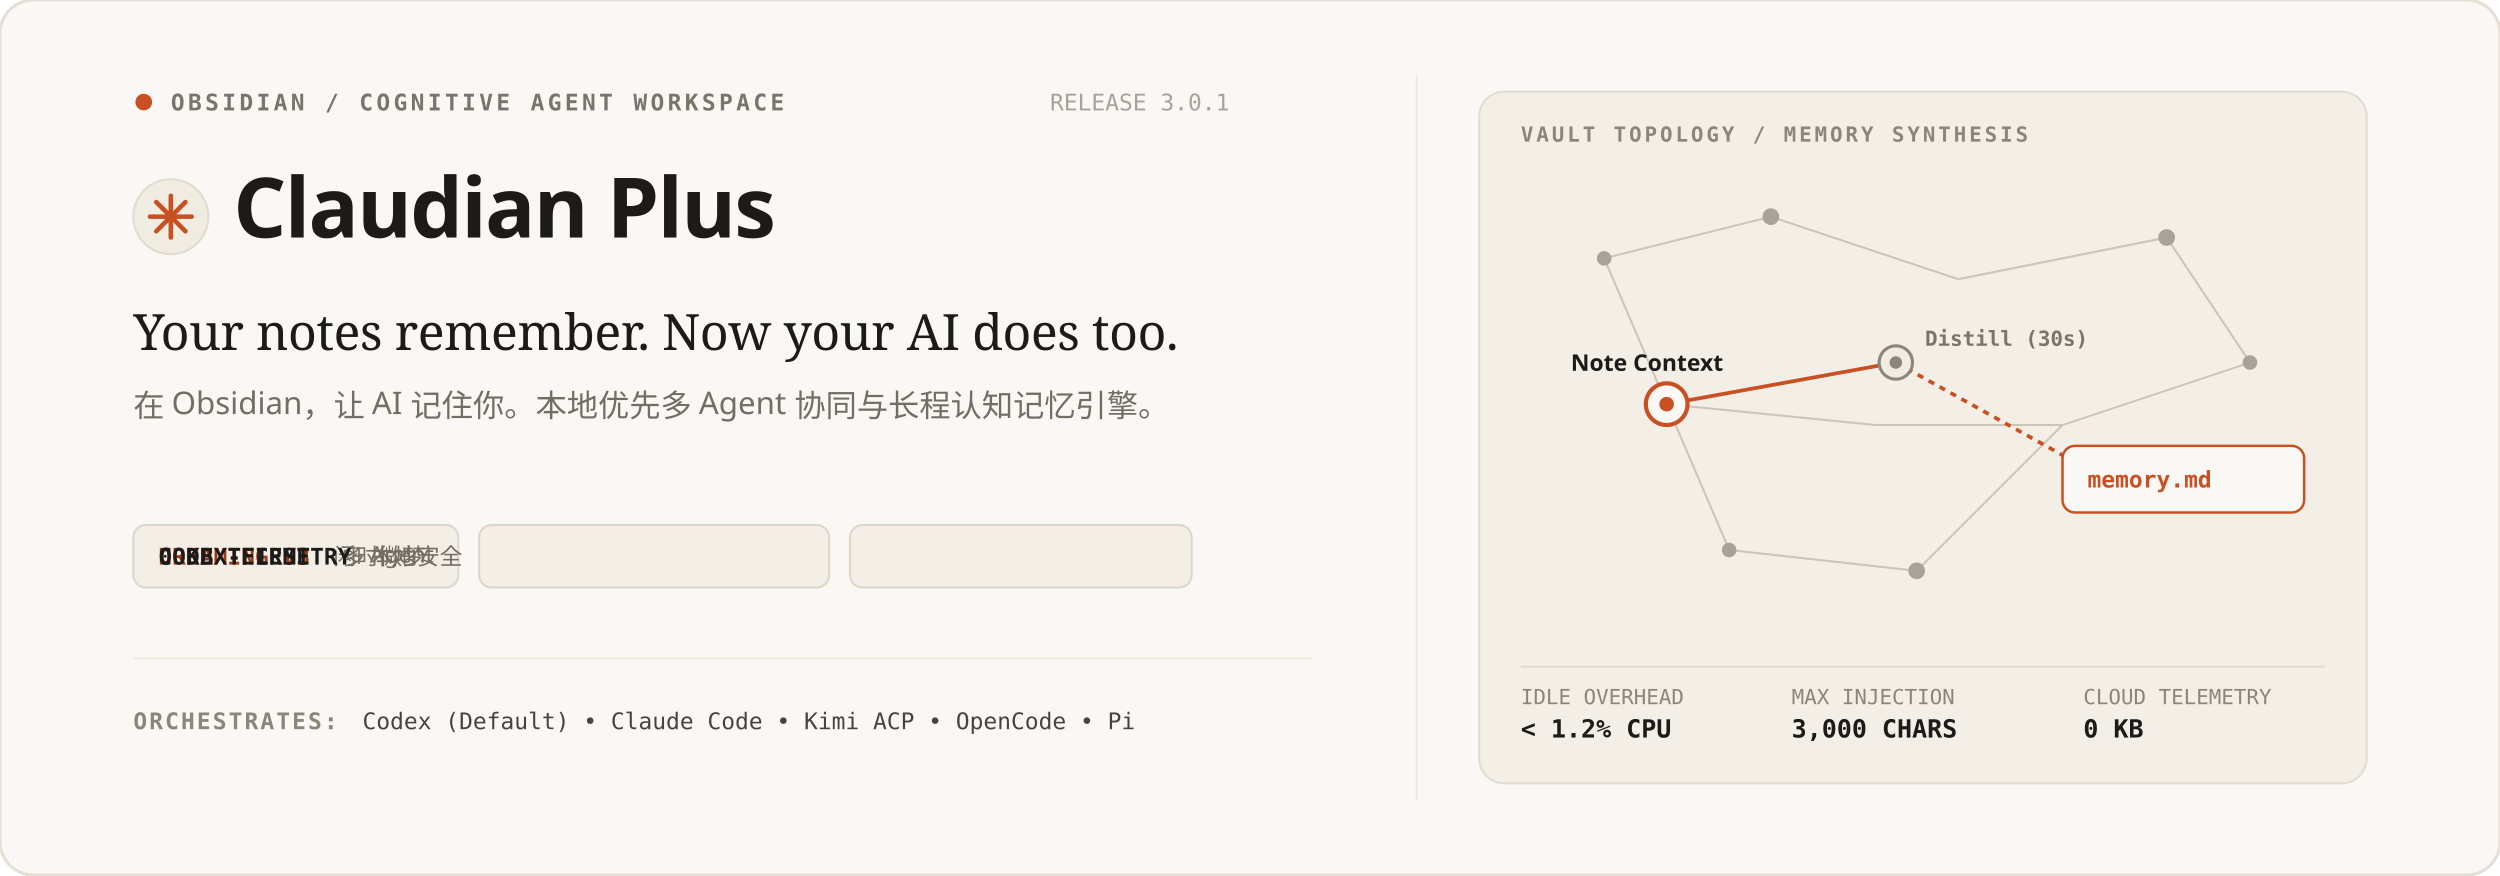
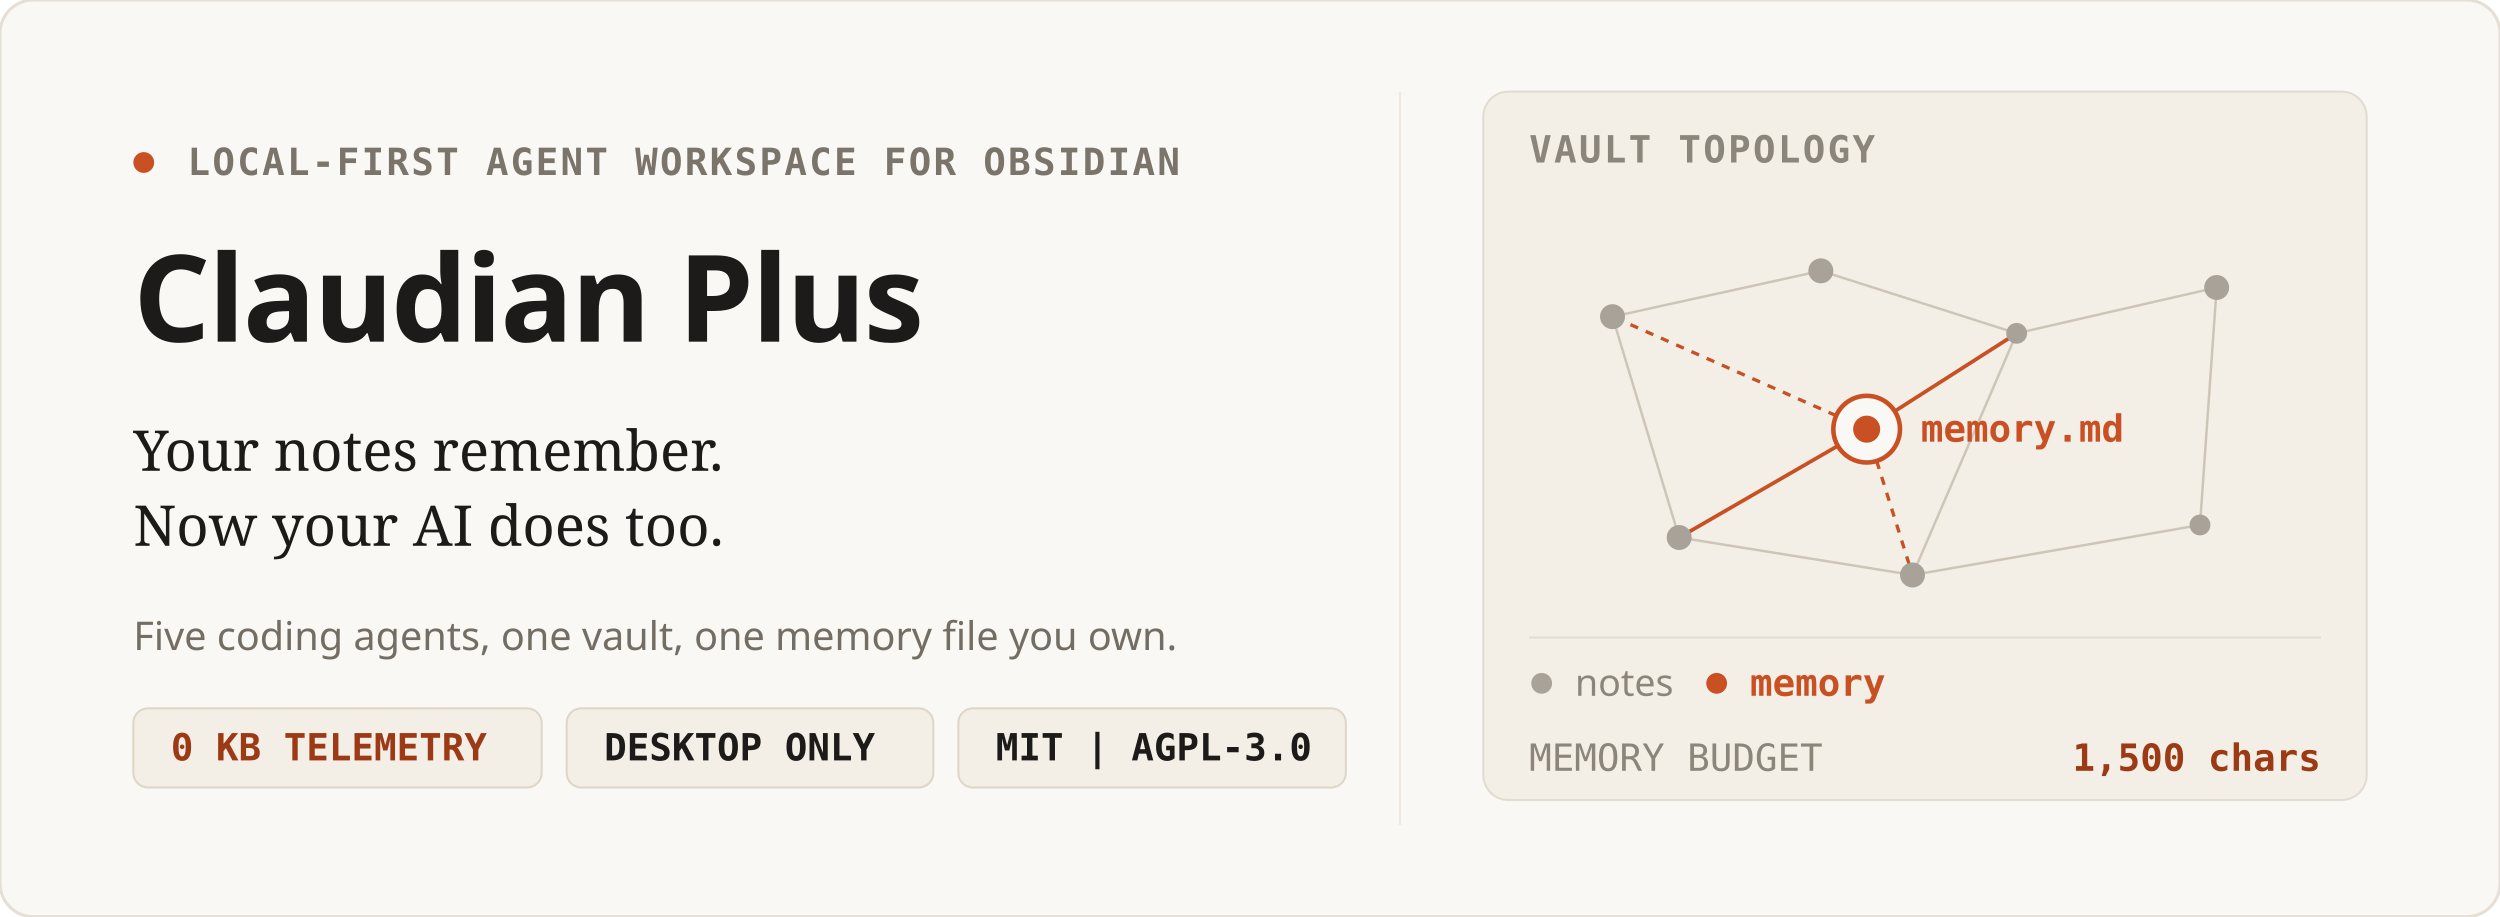
- <svg xmlns="http://www.w3.org/2000/svg" viewBox="0 0 1200 420" width="100%" height="100%">
+ <svg xmlns="http://www.w3.org/2000/svg" viewBox="0 0 1200 440" width="100%" height="100%" role="img" aria-labelledby="cpHeroTitle cpHeroDesc">
  <defs>
    <style>
      .serif { font-family: "Charter", "Georgia", "Cambria", "Songti SC", "Source Han Serif SC", serif; }
      .sans { font-family: -apple-system, BlinkMacSystemFont, "Segoe UI", "PingFang SC", "Noto Sans", sans-serif; }
      .mono { font-family: ui-monospace, "SF Mono", "Cascadia Code", "Fira Code", monospace; }
    </style>
  </defs>
-   <rect x="0" y="0" width="1200" height="420" rx="16" fill="#FAF8F5" stroke="#E6DFD5" stroke-width="1.5" />
-   <g stroke="#EFE9DE" stroke-width="1">
-     <line x1="680" y1="36" x2="680" y2="384" />
-     <line x1="64" y1="316" x2="630" y2="316" />
-   </g>
-   <g transform="translate(64, 44)">
-     <circle cx="5" cy="5" r="4" fill="#C85023" />
-     <text x="18" y="9" class="mono" font-size="11" font-weight="600" fill="#7A746B" letter-spacing="1.6">OBSIDIAN / COGNITIVE AGENT WORKSPACE</text>
-     <text x="440" y="9" class="mono" font-size="11" fill="#A8A298">RELEASE 3.0.1</text>
-   </g>
-   <g transform="translate(64, 114)">
-     <g transform="translate(0, -28)">
-       <circle cx="18" cy="18" r="18" fill="#F0ECE1" stroke="#E2DBD0" stroke-width="1" />
-       <path d="M 18 8 L 18 28 M 8 18 L 28 18 M 11 11 L 25 25 M 11 25 L 25 11" stroke="#C85023" stroke-width="2.2" stroke-linecap="round" />
-     </g>
-     <text x="48" y="0" class="sans" font-size="40" font-weight="700" fill="#1C1B19" letter-spacing="-0.8">Claudian Plus</text>
-   </g>
-   <g transform="translate(64, 168)">
-     <text x="0" y="0" class="serif" font-size="24" font-weight="400" fill="#1C1B19" letter-spacing="-0.2">
-       Your notes remember. Now your AI does too.
-     </text>
-     <text x="0" y="32" class="sans" font-size="15" font-weight="400" fill="#736D64" line-height="1.6">
-       在 Obsidian，让 AI 记住你。本地优先多 Agent 协同与长程认知记忆引擎。
-     </text>
-   </g>
-   <g transform="translate(64, 252)">
-     <rect x="0" y="0" width="156" height="30" rx="6" fill="#F4EFE6" stroke="#DED6C8" stroke-width="1" />
-     <text x="12" y="19" class="mono" font-size="11" font-weight="600" fill="#9C3A16">DREAMING V3</text>
-     <text x="96" y="19" class="sans" font-size="11" fill="#736D64">闲时微梦</text>
-     <rect x="166" y="0" width="168" height="30" rx="6" fill="#F4EFE6" stroke="#DED6C8" stroke-width="1" />
-     <text x="12" y="19" class="mono" font-size="11" font-weight="600" fill="#1C1B19">CODEX-FIRST</text>
-     <text x="100" y="19" class="sans" font-size="11" fill="#736D64">多 Agent</text>
-     <rect x="344" y="0" width="164" height="30" rx="6" fill="#F4EFE6" stroke="#DED6C8" stroke-width="1" />
-     <text x="12" y="19" class="mono" font-size="11" font-weight="600" fill="#1C1B19">0 KB TELEMETRY</text>
-     <text x="114" y="19" class="sans" font-size="11" fill="#736D64">本地安全</text>
-   </g>
-   <g transform="translate(64, 350)">
-     <text x="0" y="0" class="mono" font-size="11" font-weight="600" fill="#8C857B" letter-spacing="1">ORCHESTRATES:</text>
-     <text x="110" y="0" class="mono" font-size="11" fill="#47433E">Codex (Default)  •  Claude Code  •  Kimi ACP  •  OpenCode  •  Pi</text>
-   </g>
-   <g transform="translate(710, 44)">
-     <rect x="0" y="0" width="426" height="332" rx="12" fill="#F4EFE6" stroke="#E2DBD0" stroke-width="1" />
-     <g transform="translate(20, 24)">
-       <text x="0" y="0" class="mono" font-size="10" font-weight="600" fill="#8C857B" letter-spacing="1.4">VAULT TOPOLOGY / MEMORY SYNTHESIS</text>
-     </g>
-     <g stroke="#CDC5B7" stroke-width="1">
-       <line x1="60" y1="80" x2="140" y2="60" />
-       <line x1="140" y1="60" x2="230" y2="90" />
-       <line x1="60" y1="80" x2="90" y2="150" />
-       <line x1="90" y1="150" x2="190" y2="160" />
-       <line x1="230" y1="90" x2="330" y2="70" />
-       <line x1="330" y1="70" x2="370" y2="130" />
-       <line x1="190" y1="160" x2="280" y2="160" />
-       <line x1="280" y1="160" x2="370" y2="130" />
-       <line x1="90" y1="150" x2="120" y2="220" />
-       <line x1="120" y1="220" x2="210" y2="230" />
-       <line x1="210" y1="230" x2="280" y2="160" />
-     </g>
-     <line x1="90" y1="150" x2="200" y2="130" stroke="#C85023" stroke-width="1.8" />
-     <line x1="200" y1="130" x2="290" y2="180" stroke="#C85023" stroke-width="1.8" stroke-dasharray="3 3" />
-     <circle cx="60" cy="80" r="3.5" fill="#A8A298" />
-     <circle cx="140" cy="60" r="4" fill="#A8A298" />
-     <circle cx="330" cy="70" r="4" fill="#A8A298" />
-     <circle cx="370" cy="130" r="3.5" fill="#A8A298" />
-     <circle cx="120" cy="220" r="3.5" fill="#A8A298" />
-     <circle cx="210" cy="230" r="4" fill="#A8A298" />
-     <g transform="translate(90, 150)">
-       <circle cx="0" cy="0" r="10" fill="#FAF8F5" stroke="#C85023" stroke-width="2" />
-       <circle cx="0" cy="0" r="3.5" fill="#C85023" />
-       <text x="-46" y="-16" class="sans" font-size="11" font-weight="600" fill="#1C1B19">Note Context</text>
-     </g>
-     <g transform="translate(200, 130)">
-       <circle cx="0" cy="0" r="8" fill="#F0ECE1" stroke="#8C857B" stroke-width="1.5" />
-       <circle cx="0" cy="0" r="3" fill="#8C857B" />
-       <text x="14" y="-8" class="mono" font-size="10" font-weight="600" fill="#7A746B">Distill (30s)</text>
-     </g>
-     <g transform="translate(280, 170)">
-       <rect x="0" y="0" width="116" height="32" rx="6" fill="#FAF8F5" stroke="#C85023" stroke-width="1.2" />
-       <text x="12" y="20" class="mono" font-size="11" font-weight="600" fill="#C85023">memory.md</text>
-     </g>
-     <g transform="translate(20, 276)">
-       <line x1="0" y1="0" x2="386" y2="0" stroke="#E2DBD0" stroke-width="1" />
-       <g transform="translate(0, 18)">
-         <text x="0" y="0" class="mono" font-size="10" fill="#8C857B">IDLE OVERHEAD</text>
-         <text x="0" y="16" class="mono" font-size="12" font-weight="600" fill="#1C1B19">&lt; 1.2% CPU</text>
-       </g>
-       <g transform="translate(130, 18)">
-         <text x="0" y="0" class="mono" font-size="10" fill="#8C857B">MAX INJECTION</text>
-         <text x="0" y="16" class="mono" font-size="12" font-weight="600" fill="#1C1B19">3,000 CHARS</text>
-       </g>
-       <g transform="translate(270, 18)">
-         <text x="0" y="0" class="mono" font-size="10" fill="#8C857B">CLOUD TELEMETRY</text>
-         <text x="0" y="16" class="mono" font-size="12" font-weight="600" fill="#1C1B19">0 KB</text>
-       </g>
+   <rect x="0" y="0" width="1200" height="440" rx="16" fill="#FAF8F5" stroke="#E6DFD5" stroke-width="1.5" />
+   <line x1="672" y1="44" x2="672" y2="396" stroke="#EFE9DE" stroke-width="1" />
+   <g id="identity">
+     <circle cx="69" cy="78" r="5" fill="#C85023" />
+     <text x="90" y="84" class="mono" font-size="18" font-weight="600" fill="#7A746B" letter-spacing="1.1">LOCAL-FIRST AGENT WORKSPACE FOR OBSIDIAN</text>
+     <text x="64" y="164" class="sans" font-size="58" font-weight="700" fill="#1C1B19" letter-spacing="-1">Claudian Plus</text>
+     <text x="64" y="226" class="serif" font-size="27" fill="#1C1B19">Your notes remember.</text>
+     <text x="64" y="262" class="serif" font-size="27" fill="#1C1B19">Now your AI does too.</text>
+     <text x="64" y="312" class="sans" font-size="19" fill="#736D64">Five coding agents, one vault, one memory file you own.</text>
+     <g id="tags">
+       <rect x="64" y="340" width="196" height="38" rx="7" fill="#F4EFE6" stroke="#DED6C8" stroke-width="1" />
+       <text x="82" y="365" class="mono" font-size="18" font-weight="600" fill="#9C3A16">0 KB TELEMETRY</text>
+       <rect x="272" y="340" width="176" height="38" rx="7" fill="#F4EFE6" stroke="#DED6C8" stroke-width="1" />
+       <text x="290" y="365" class="mono" font-size="18" font-weight="600" fill="#1C1B19">DESKTOP ONLY</text>
+       <rect x="460" y="340" width="186" height="38" rx="7" fill="#F4EFE6" stroke="#DED6C8" stroke-width="1" />
+       <text x="478" y="365" class="mono" font-size="18" font-weight="600" fill="#1C1B19">MIT | AGPL-3.0</text>
    </g>
  </g>
+   <g id="vault-topology" transform="translate(712, 44)">
+     <rect x="0" y="0" width="424" height="340" rx="12" fill="#F4EFE6" stroke="#E2DBD0" stroke-width="1" />
+     <text x="22" y="34" class="mono" font-size="18" font-weight="600" fill="#8C857B" letter-spacing="1.1">VAULT TOPOLOGY</text>
+     <g stroke="#CDC5B7" stroke-width="1.2">
+       <line x1="62" y1="108" x2="162" y2="86" />
+       <line x1="162" y1="86" x2="256" y2="116" />
+       <line x1="256" y1="116" x2="352" y2="94" />
+       <line x1="62" y1="108" x2="94" y2="214" />
+       <line x1="94" y1="214" x2="206" y2="232" />
+       <line x1="206" y1="232" x2="344" y2="208" />
+       <line x1="256" y1="116" x2="206" y2="232" />
+       <line x1="352" y1="94" x2="344" y2="208" />
+     </g>
+     <g stroke="#C85023" stroke-width="1.8">
+       <line x1="184" y1="162" x2="256" y2="116" />
+       <line x1="184" y1="162" x2="94" y2="214" />
+     </g>
+     <g stroke="#C85023" stroke-width="1.6" stroke-dasharray="4 4">
+       <line x1="184" y1="162" x2="62" y2="108" />
+       <line x1="184" y1="162" x2="206" y2="232" />
+     </g>
+     <g fill="#A8A298">
+       <circle cx="62" cy="108" r="6" />
+       <circle cx="162" cy="86" r="6" />
+       <circle cx="256" cy="116" r="5" />
+       <circle cx="352" cy="94" r="6" />
+       <circle cx="94" cy="214" r="6" />
+       <circle cx="206" cy="232" r="6" />
+       <circle cx="344" cy="208" r="5" />
+     </g>
+     <circle cx="184" cy="162" r="16" fill="#FAF8F5" stroke="#C85023" stroke-width="2.2" />
+     <circle cx="184" cy="162" r="6.5" fill="#C85023" />
+     <text x="210" y="168" class="mono" font-size="18" font-weight="600" fill="#C85023">memory.md</text>
+     <line x1="22" y1="262" x2="402" y2="262" stroke="#E2DBD0" stroke-width="1" />
+     <circle cx="28" cy="284" r="5" fill="#A8A298" />
+     <text x="44" y="290" class="sans" font-size="18" fill="#8C857B">notes</text>
+     <circle cx="112" cy="284" r="5" fill="#C85023" />
+     <text x="128" y="290" class="mono" font-size="18" font-weight="600" fill="#C85023">memory</text>
+     <text x="22" y="326" class="mono" font-size="18" fill="#8C857B">MEMORY BUDGET</text>
+     <text x="402" y="326" class="mono" font-size="18" font-weight="600" fill="#9C3A16" text-anchor="end">1,500 chars</text>
+   </g>
</svg>
